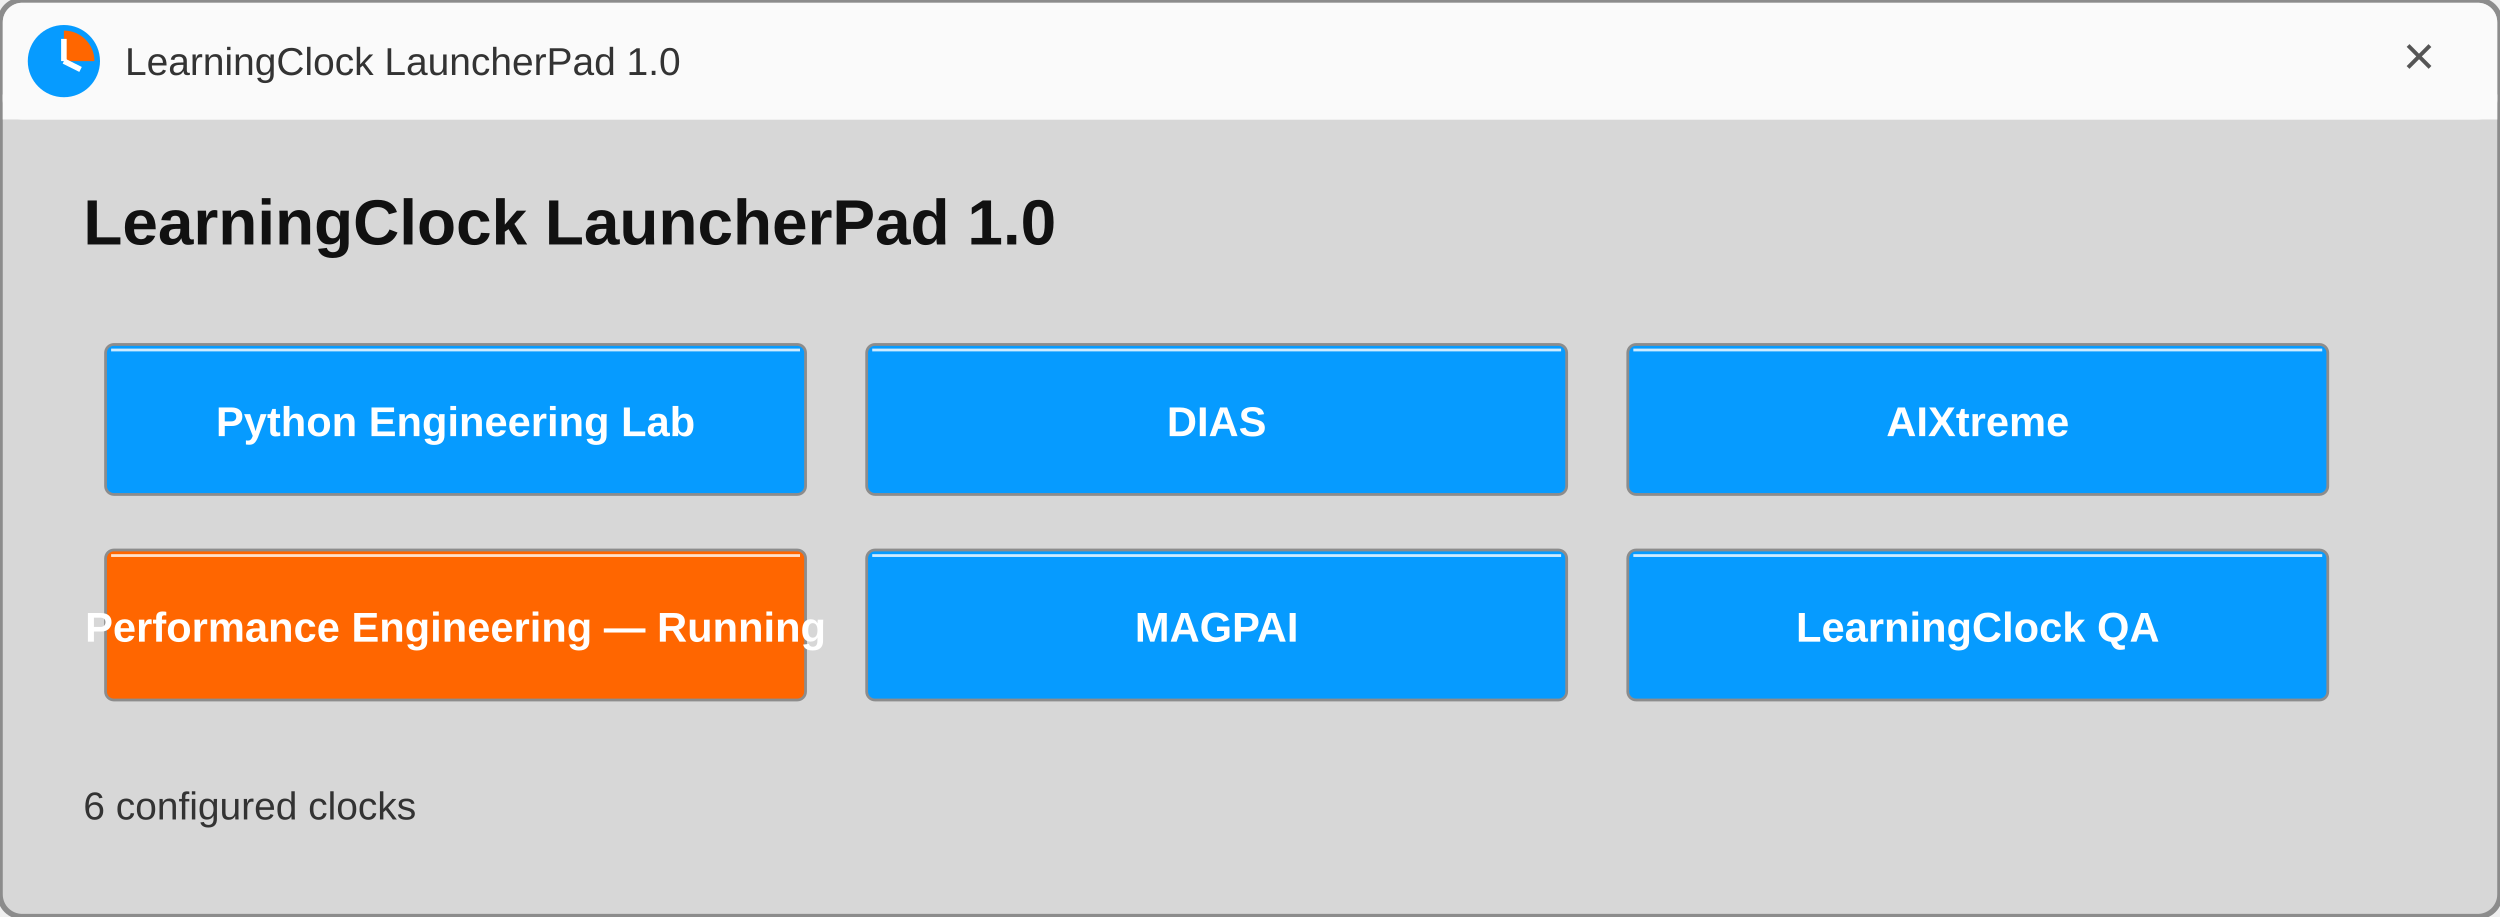
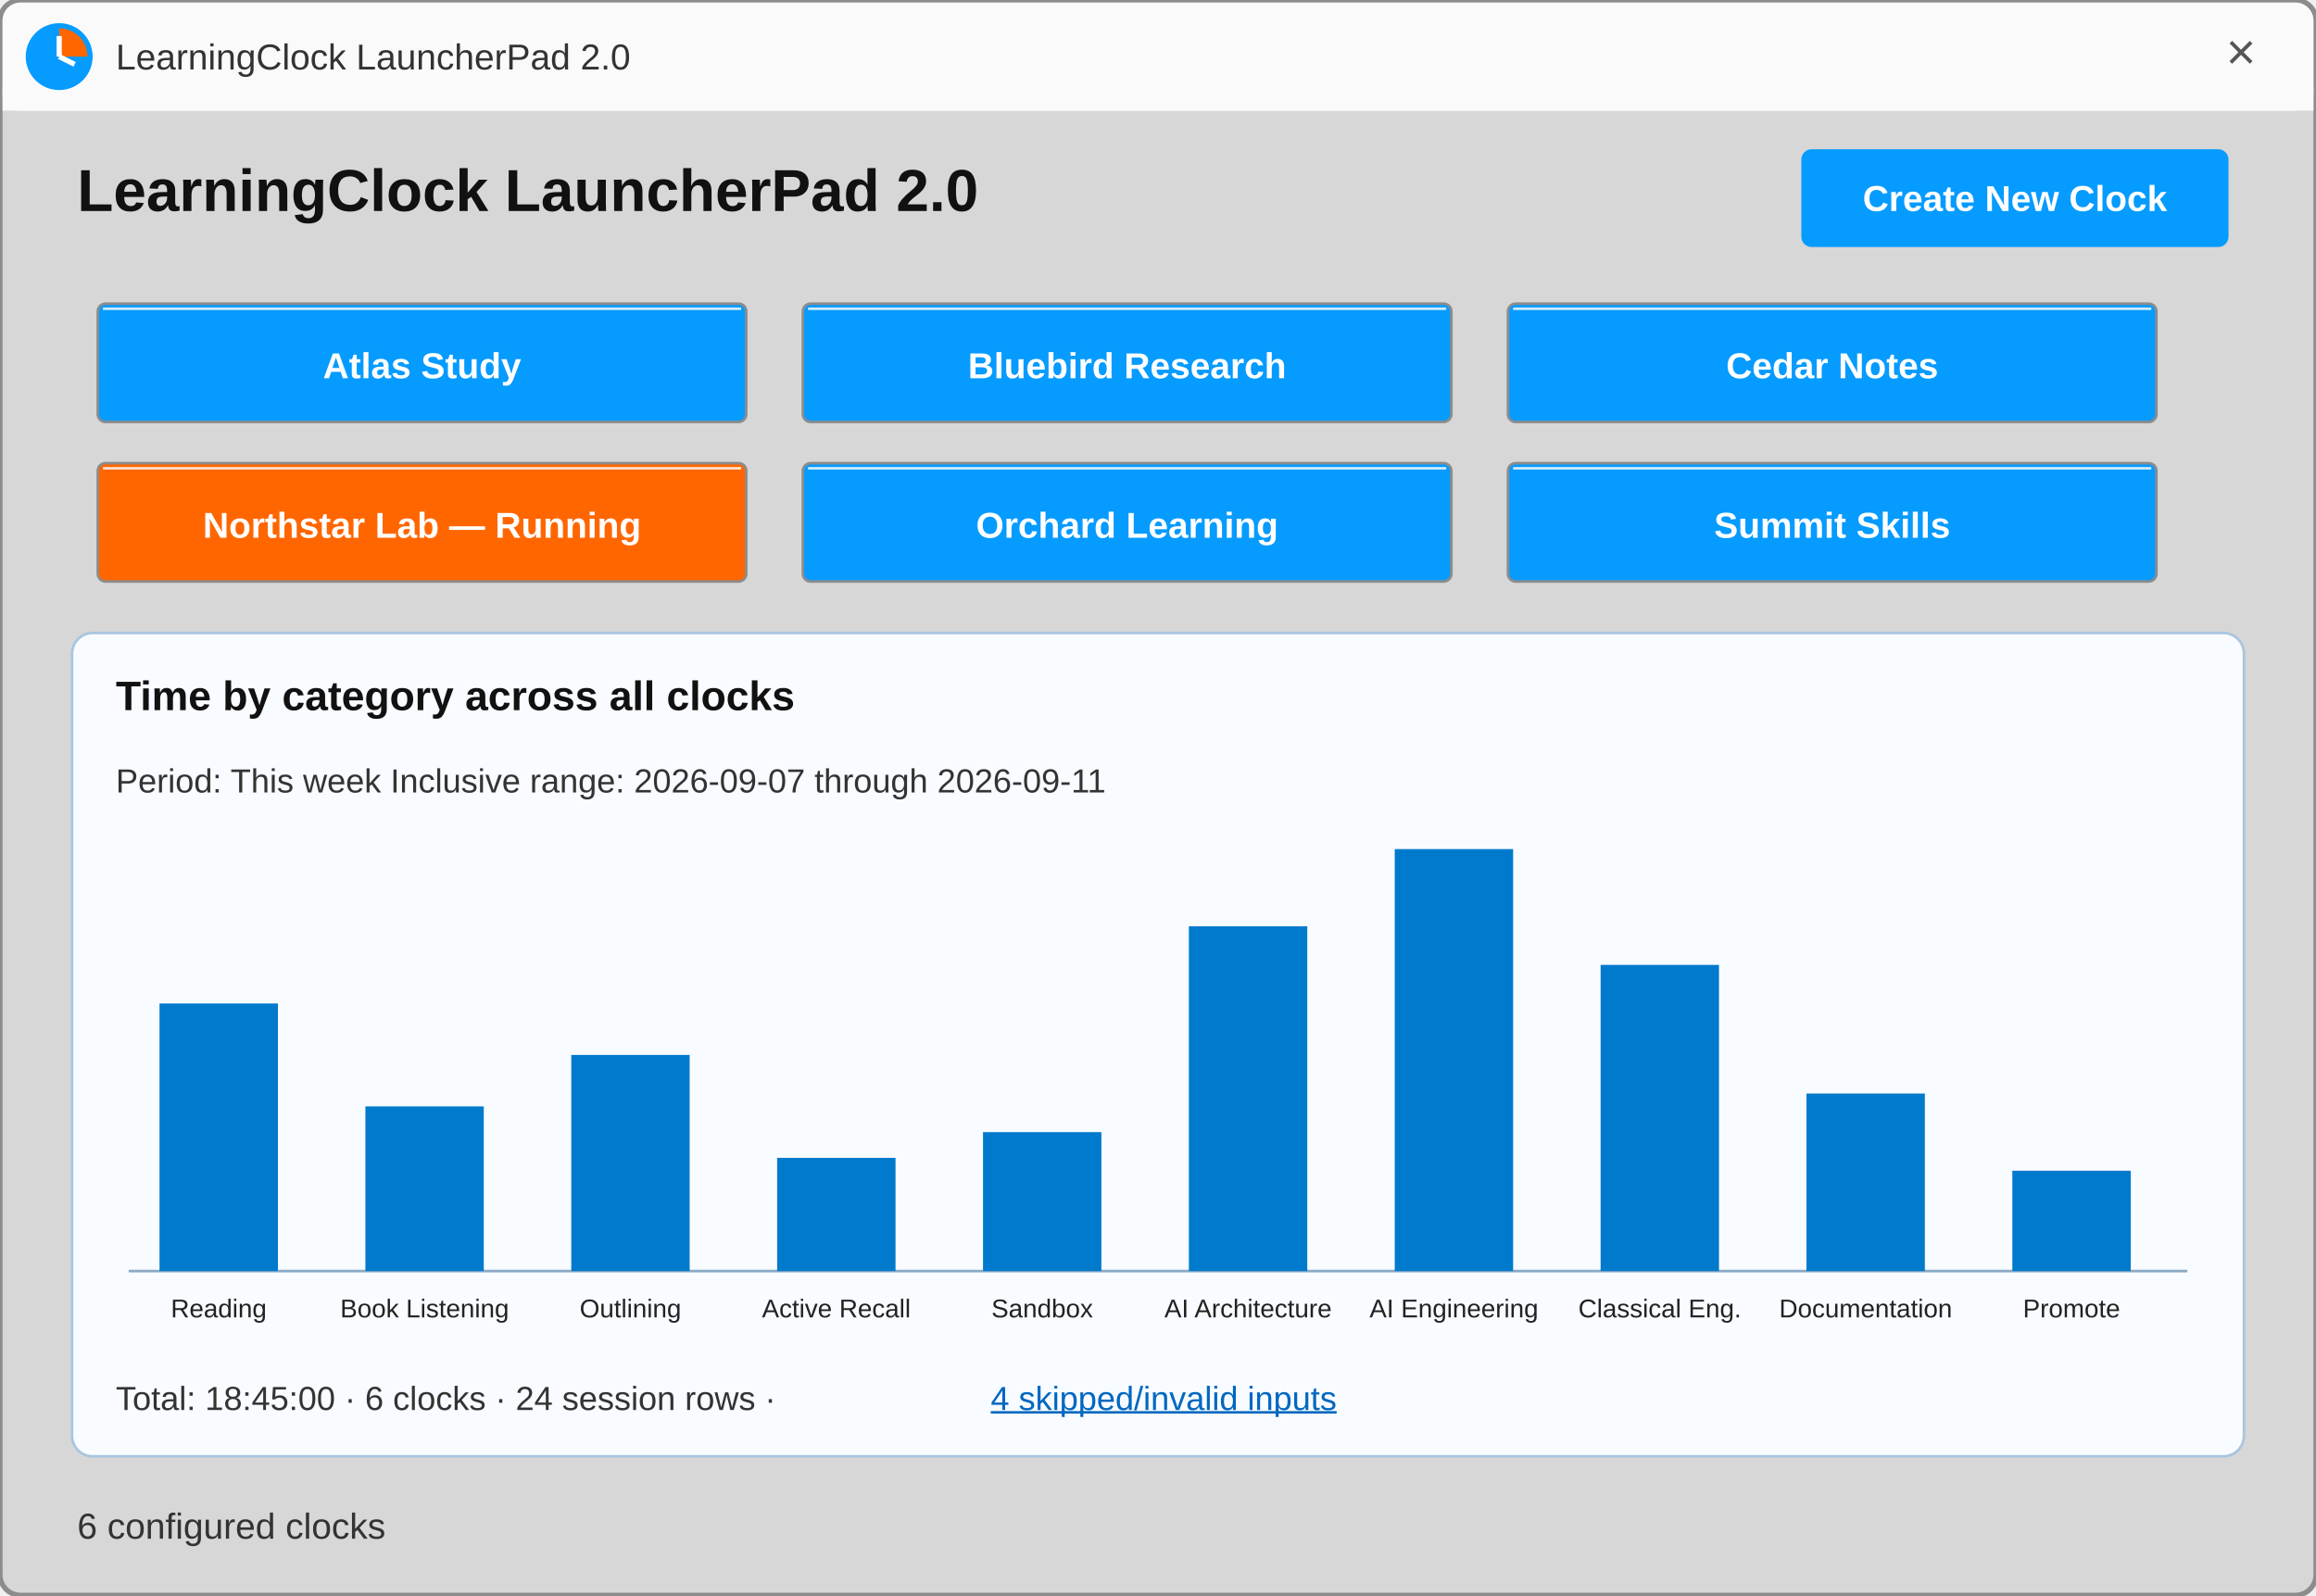
- <svg xmlns="http://www.w3.org/2000/svg" width="900" height="330" viewBox="0 0 900 330" role="img" aria-label="LearningClock LauncherPad with configured clock controls">
-   <rect width="900" height="330" rx="8" fill="#d7d7d7" stroke="#8c8c8c" stroke-width="2" />
+ <svg xmlns="http://www.w3.org/2000/svg" width="900" height="620" viewBox="0 0 900 620" role="img" aria-label="LearningClock LauncherPad with clock creation and category report">
+   <rect width="900" height="620" rx="8" fill="#d7d7d7" stroke="#8c8c8c" stroke-width="2" />
  <rect x="1" y="1" width="898" height="42" rx="7" fill="#fafafa" />
  <rect x="1" y="34" width="898" height="9" fill="#fafafa" />
  <circle cx="23" cy="22" r="13" fill="#069bff" />
  <path d="M23 11 A11 11 0 0 1 34 22 H23 Z" fill="#FF6600" />
  <line x1="23" y1="22" x2="23" y2="14" stroke="#ffffff" stroke-width="2" />
  <line x1="23" y1="22" x2="29" y2="25" stroke="#ffffff" stroke-width="2" />
-   <text x="45" y="27" fill="#333333" font-family="Segoe UI, Arial, sans-serif" font-size="14">LearningClock LauncherPad 1.0</text>
+   <text x="45" y="27" fill="#333333" font-family="Segoe UI, Arial, sans-serif" font-size="14">LearningClock LauncherPad 2.0</text>
  <text x="865" y="27" fill="#555555" font-family="Segoe UI, Arial, sans-serif" font-size="20">×</text>
-   <text x="30" y="88" fill="#111111" font-family="Segoe UI, Arial, sans-serif" font-size="23" font-weight="700">LearningClock LauncherPad 1.0</text>
+   <text x="30" y="82" fill="#111111" font-family="Segoe UI, Arial, sans-serif" font-size="23" font-weight="700">LearningClock LauncherPad 2.0</text>
+   <rect x="700" y="58" width="166" height="38" rx="4" fill="#069bff" />
+   <text x="783" y="82" fill="#ffffff" font-family="Segoe UI, Arial, sans-serif" font-size="14" font-weight="700" text-anchor="middle">Create New Clock</text>
  <g font-family="Segoe UI, Arial, sans-serif">
-     <rect x="38" y="124" width="252" height="54" rx="3" fill="#069bff" stroke="#8c8c8c" />
-     <line x1="40" y1="126" x2="288" y2="126" stroke="#ffffff" stroke-opacity=".8" />
-     <text x="164" y="157" fill="#ffffff" font-size="15" font-weight="700" text-anchor="middle">Python Engineering Lab</text>
-     <rect x="312" y="124" width="252" height="54" rx="3" fill="#069bff" stroke="#8c8c8c" />
-     <line x1="314" y1="126" x2="562" y2="126" stroke="#ffffff" stroke-opacity=".8" />
-     <text x="438" y="157" fill="#ffffff" font-size="15" font-weight="700" text-anchor="middle">DIAS</text>
-     <rect x="586" y="124" width="252" height="54" rx="3" fill="#069bff" stroke="#8c8c8c" />
-     <line x1="588" y1="126" x2="836" y2="126" stroke="#ffffff" stroke-opacity=".8" />
-     <text x="712" y="157" fill="#ffffff" font-size="15" font-weight="700" text-anchor="middle">AIXtreme</text>
-     <rect x="38" y="198" width="252" height="54" rx="3" fill="#FF6600" stroke="#8c8c8c" />
-     <line x1="40" y1="200" x2="288" y2="200" stroke="#ffffff" stroke-opacity=".8" />
-     <text x="164" y="231" fill="#ffffff" font-size="15" font-weight="700" text-anchor="middle">Performance Engineering — Running</text>
-     <rect x="312" y="198" width="252" height="54" rx="3" fill="#069bff" stroke="#8c8c8c" />
-     <line x1="314" y1="200" x2="562" y2="200" stroke="#ffffff" stroke-opacity=".8" />
-     <text x="438" y="231" fill="#ffffff" font-size="15" font-weight="700" text-anchor="middle">MAGPAI</text>
-     <rect x="586" y="198" width="252" height="54" rx="3" fill="#069bff" stroke="#8c8c8c" />
-     <line x1="588" y1="200" x2="836" y2="200" stroke="#ffffff" stroke-opacity=".8" />
-     <text x="712" y="231" fill="#ffffff" font-size="15" font-weight="700" text-anchor="middle">LearningClock QA</text>
+     <rect x="38" y="118" width="252" height="46" rx="3" fill="#069bff" stroke="#8c8c8c" />
+     <line x1="40" y1="120" x2="288" y2="120" stroke="#ffffff" stroke-opacity=".8" />
+     <text x="164" y="147" fill="#ffffff" font-size="14" font-weight="700" text-anchor="middle">Atlas Study</text>
+     <rect x="312" y="118" width="252" height="46" rx="3" fill="#069bff" stroke="#8c8c8c" />
+     <line x1="314" y1="120" x2="562" y2="120" stroke="#ffffff" stroke-opacity=".8" />
+     <text x="438" y="147" fill="#ffffff" font-size="14" font-weight="700" text-anchor="middle">Bluebird Research</text>
+     <rect x="586" y="118" width="252" height="46" rx="3" fill="#069bff" stroke="#8c8c8c" />
+     <line x1="588" y1="120" x2="836" y2="120" stroke="#ffffff" stroke-opacity=".8" />
+     <text x="712" y="147" fill="#ffffff" font-size="14" font-weight="700" text-anchor="middle">Cedar Notes</text>
+     <rect x="38" y="180" width="252" height="46" rx="3" fill="#FF6600" stroke="#8c8c8c" />
+     <line x1="40" y1="182" x2="288" y2="182" stroke="#ffffff" stroke-opacity=".8" />
+     <text x="164" y="209" fill="#ffffff" font-size="14" font-weight="700" text-anchor="middle">Northstar Lab — Running</text>
+     <rect x="312" y="180" width="252" height="46" rx="3" fill="#069bff" stroke="#8c8c8c" />
+     <line x1="314" y1="182" x2="562" y2="182" stroke="#ffffff" stroke-opacity=".8" />
+     <text x="438" y="209" fill="#ffffff" font-size="14" font-weight="700" text-anchor="middle">Orchard Learning</text>
+     <rect x="586" y="180" width="252" height="46" rx="3" fill="#069bff" stroke="#8c8c8c" />
+     <line x1="588" y1="182" x2="836" y2="182" stroke="#ffffff" stroke-opacity=".8" />
+     <text x="712" y="209" fill="#ffffff" font-size="14" font-weight="700" text-anchor="middle">Summit Skills</text>
  </g>
-   <text x="30" y="295" fill="#333333" font-family="Segoe UI, Arial, sans-serif" font-size="14">6 configured clocks</text>
+   <rect x="28" y="246" width="844" height="320" rx="8" fill="#f8fbff" stroke="#a9c5df" />
+   <text x="45" y="276" fill="#111111" font-family="Segoe UI, Arial, sans-serif" font-size="16" font-weight="700">Time by category across all clocks</text>
+   <text x="45" y="308" fill="#333333" font-family="Segoe UI, Arial, sans-serif" font-size="13">Period:  This week   Inclusive range: 2026-09-07 through 2026-09-11</text>
+   <line x1="50" y1="494" x2="850" y2="494" stroke="#8aa9c4" />
+   <g fill="#007ACC">
+     <rect x="62" y="390" width="46" height="104" />
+     <rect x="142" y="430" width="46" height="64" />
+     <rect x="222" y="410" width="46" height="84" />
+     <rect x="302" y="450" width="46" height="44" />
+     <rect x="382" y="440" width="46" height="54" />
+     <rect x="462" y="360" width="46" height="134" />
+     <rect x="542" y="330" width="46" height="164" />
+     <rect x="622" y="375" width="46" height="119" />
+     <rect x="702" y="425" width="46" height="69" />
+     <rect x="782" y="455" width="46" height="39" />
+   </g>
+   <g fill="#222222" font-family="Segoe UI, Arial, sans-serif" font-size="10" text-anchor="middle">
+     <text x="85" y="512">Reading</text>
+     <text x="165" y="512">Book Listening</text>
+     <text x="245" y="512">Outlining</text>
+     <text x="325" y="512">Active Recall</text>
+     <text x="405" y="512">Sandbox</text>
+     <text x="485" y="512">AI Architecture</text>
+     <text x="565" y="512">AI Engineering</text>
+     <text x="645" y="512">Classical Eng.</text>
+     <text x="725" y="512">Documentation</text>
+     <text x="805" y="512">Promote</text>
+   </g>
+   <text x="45" y="548" fill="#333333" font-family="Segoe UI, Arial, sans-serif" font-size="13">Total: 18:45:00 · 6 clocks · 24 session rows · </text>
+   <text x="385" y="548" fill="#0067c0" font-family="Segoe UI, Arial, sans-serif" font-size="13" text-decoration="underline">4 skipped/invalid inputs</text>
+   <text x="30" y="598" fill="#333333" font-family="Segoe UI, Arial, sans-serif" font-size="14">6 configured clocks</text>
</svg>
